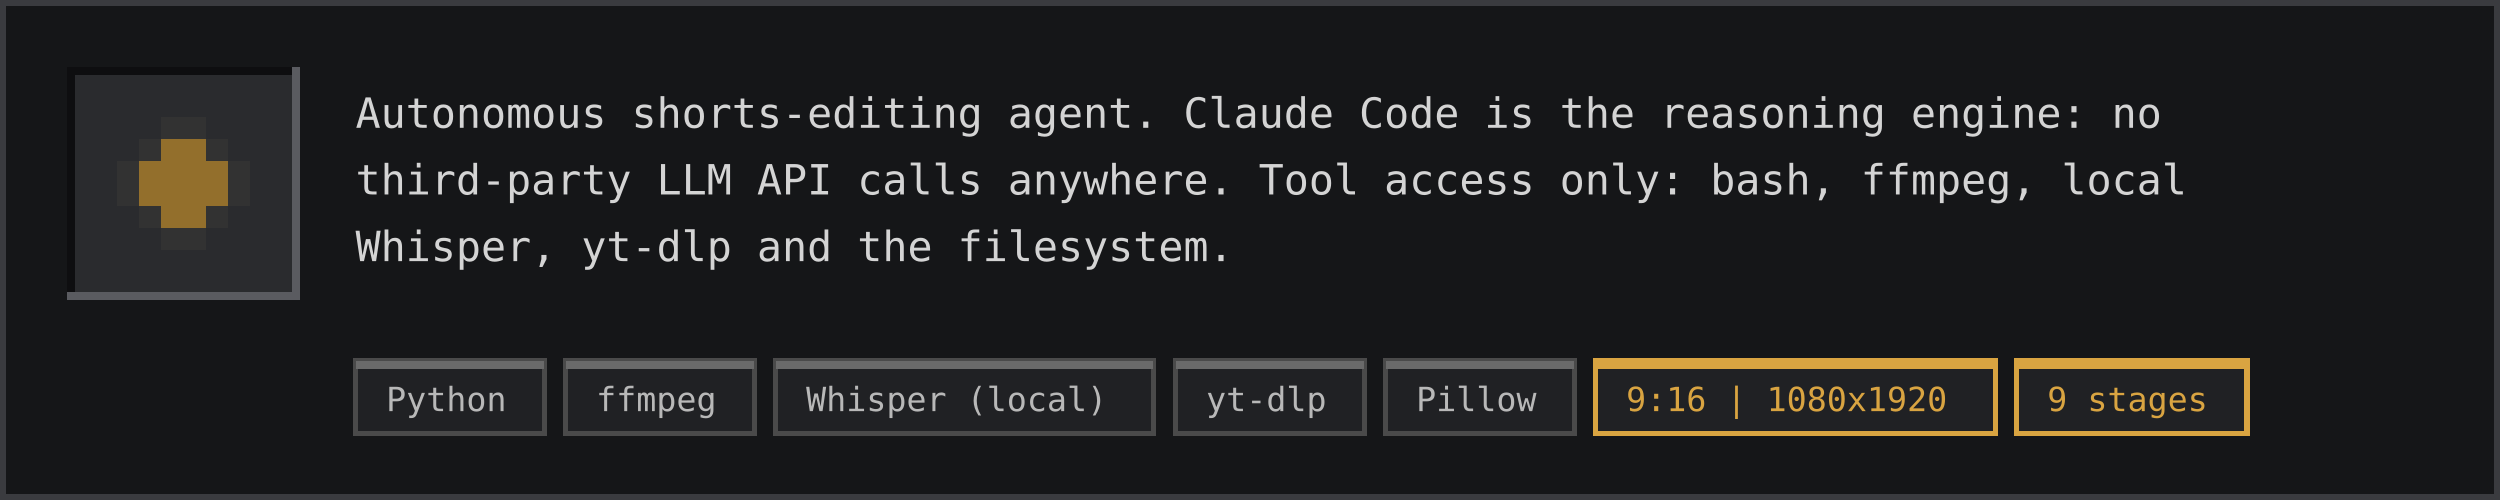
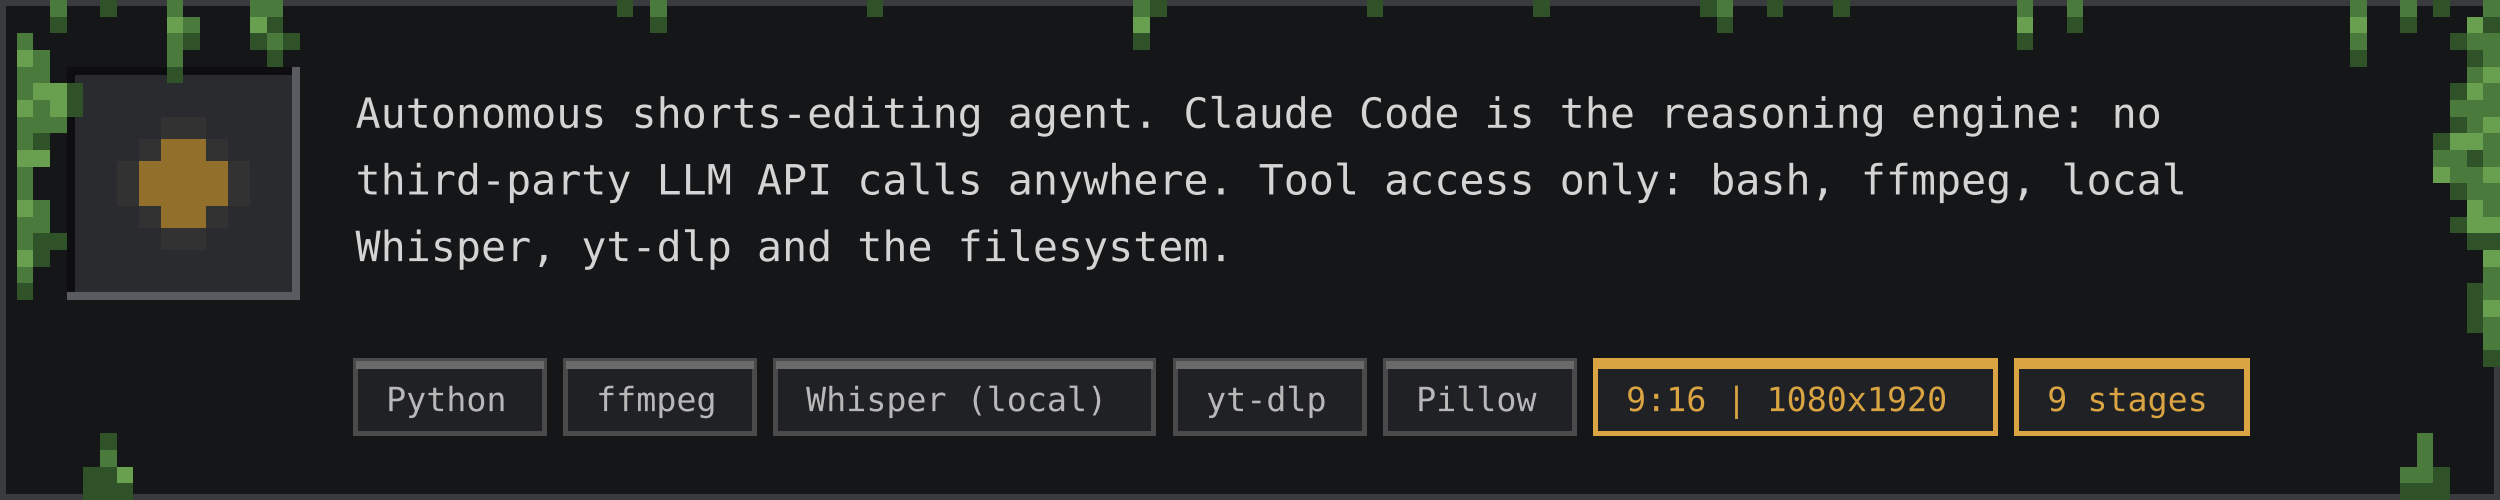
<svg xmlns="http://www.w3.org/2000/svg" width="900" height="180" viewBox="0 0 900 180" shape-rendering="crispEdges" role="img" aria-label="Autonomous shorts-editing agent. Claude Code is the reasoning engine: no third-party LLM API calls anywhere. Tool access only: bash, ffmpeg, local Whisper, yt-dlp and the filesystem.">
  <style />
  <rect width="900" height="180" fill="#151618" />
  <rect x="1" y="1" width="898" height="178" fill="none" stroke="#3a3b3f" stroke-width="2" />
  <rect x="24" y="24" width="84" height="84" fill="#2a2b2e" />
  <rect x="24" y="24" width="84" height="3" fill="#0e0e10" />
  <rect x="24" y="24" width="3" height="84" fill="#0e0e10" />
  <rect x="24" y="105" width="84" height="3" fill="#5a5b60" />
  <rect x="105" y="24" width="3" height="84" fill="#5a5b60" />
  <path fill="#323232" d="M58 42h8v8h-8zM66 42h8v8h-8zM50 50h8v8h-8zM74 50h8v8h-8zM42 58h8v8h-8zM82 58h8v8h-8zM42 66h8v8h-8zM82 66h8v8h-8zM50 74h8v8h-8zM74 74h8v8h-8zM58 82h8v8h-8zM66 82h8v8h-8z" />
  <path fill="#936f2c" d="M58 50h8v8h-8zM66 50h8v8h-8zM50 58h8v8h-8zM58 58h8v8h-8zM66 58h8v8h-8zM74 58h8v8h-8zM50 66h8v8h-8zM58 66h8v8h-8zM66 66h8v8h-8zM74 66h8v8h-8zM58 74h8v8h-8zM66 74h8v8h-8z" />
  <text x="128" y="46" font-size="15" fill="#d4d4d4" font-family="'DejaVu Sans Mono',Consolas,'Courier New',monospace">Autonomous shorts-editing agent. Claude Code is the reasoning engine: no</text>
  <text x="128" y="70" font-size="15" fill="#d4d4d4" font-family="'DejaVu Sans Mono',Consolas,'Courier New',monospace">third-party LLM API calls anywhere. Tool access only: bash, ffmpeg, local</text>
  <text x="128" y="94" font-size="15" fill="#d4d4d4" font-family="'DejaVu Sans Mono',Consolas,'Courier New',monospace">Whisper, yt-dlp and the filesystem.</text>
  <rect x="128" y="130" width="68" height="26" fill="#202124" stroke="#4a4a4a" stroke-width="2" />
  <rect x="128" y="130" width="68" height="3" fill="#6a6a6a" />
  <text x="139" y="148" font-size="12" fill="#b8b8b8" font-family="'DejaVu Sans Mono',Consolas,'Courier New',monospace">Python</text>
  <rect x="203.6" y="130" width="68" height="26" fill="#202124" stroke="#4a4a4a" stroke-width="2" />
  <rect x="203.6" y="130" width="68" height="3" fill="#6a6a6a" />
  <text x="214.6" y="148" font-size="12" fill="#b8b8b8" font-family="'DejaVu Sans Mono',Consolas,'Courier New',monospace">ffmpeg</text>
  <rect x="279.2" y="130" width="136" height="26" fill="#202124" stroke="#4a4a4a" stroke-width="2" />
  <rect x="279.2" y="130" width="136" height="3" fill="#6a6a6a" />
  <text x="290.2" y="148" font-size="12" fill="#b8b8b8" font-family="'DejaVu Sans Mono',Consolas,'Courier New',monospace">Whisper (local)</text>
  <rect x="423.2" y="130" width="68" height="26" fill="#202124" stroke="#4a4a4a" stroke-width="2" />
  <rect x="423.2" y="130" width="68" height="3" fill="#6a6a6a" />
  <text x="434.2" y="148" font-size="12" fill="#b8b8b8" font-family="'DejaVu Sans Mono',Consolas,'Courier New',monospace">yt-dlp</text>
  <rect x="498.8" y="130" width="68" height="26" fill="#202124" stroke="#4a4a4a" stroke-width="2" />
  <rect x="498.8" y="130" width="68" height="3" fill="#6a6a6a" />
  <text x="509.8" y="148" font-size="12" fill="#b8b8b8" font-family="'DejaVu Sans Mono',Consolas,'Courier New',monospace">Pillow</text>
  <rect x="574.4" y="130" width="144" height="26" fill="#202124" stroke="#d9a441" stroke-width="2" />
  <rect x="574.4" y="130" width="144" height="3" fill="#d9a441" />
  <text x="585.4" y="148" font-size="12" fill="#d9a441" font-family="'DejaVu Sans Mono',Consolas,'Courier New',monospace">9:16 | 1080x1920</text>
  <rect x="726.0" y="130" width="83" height="26" fill="#202124" stroke="#d9a441" stroke-width="2" />
  <rect x="726.0" y="130" width="83" height="3" fill="#d9a441" />
  <text x="737.0" y="148" font-size="12" fill="#d9a441" font-family="'DejaVu Sans Mono',Consolas,'Courier New',monospace">9 stages</text>
+   <g id="vines">
+     <rect x="18" y="0" width="6" height="6" fill="#4a7a3c" />
+     <rect x="36" y="0" width="6" height="6" fill="#2f5229" />
+     <rect x="60" y="0" width="6" height="6" fill="#4a7a3c" />
+     <rect x="90" y="0" width="6" height="6" fill="#4a7a3c" />
+     <rect x="96" y="0" width="6" height="6" fill="#4a7a3c" />
+     <rect x="222" y="0" width="6" height="6" fill="#2f5229" />
+     <rect x="234" y="0" width="6" height="6" fill="#4a7a3c" />
+     <rect x="312" y="0" width="6" height="6" fill="#2f5229" />
+     <rect x="408" y="0" width="6" height="6" fill="#4a7a3c" />
+     <rect x="414" y="0" width="6" height="6" fill="#2f5229" />
+     <rect x="492" y="0" width="6" height="6" fill="#2f5229" />
+     <rect x="552" y="0" width="6" height="6" fill="#2f5229" />
+     <rect x="612" y="0" width="6" height="6" fill="#2f5229" />
+     <rect x="618" y="0" width="6" height="6" fill="#4a7a3c" />
+     <rect x="636" y="0" width="6" height="6" fill="#2f5229" />
+     <rect x="660" y="0" width="6" height="6" fill="#2f5229" />
+     <rect x="726" y="0" width="6" height="6" fill="#4a7a3c" />
+     <rect x="744" y="0" width="6" height="6" fill="#4a7a3c" />
+     <rect x="846" y="0" width="6" height="6" fill="#4a7a3c" />
+     <rect x="864" y="0" width="6" height="6" fill="#4a7a3c" />
+     <rect x="876" y="0" width="6" height="6" fill="#2f5229" />
+     <rect x="894" y="0" width="6" height="6" fill="#4a7a3c" />
+     <rect x="18" y="6" width="6" height="6" fill="#2f5229" />
+     <rect x="60" y="6" width="6" height="6" fill="#69a04f" />
+     <rect x="66" y="6" width="6" height="6" fill="#4a7a3c" />
+     <rect x="90" y="6" width="6" height="6" fill="#69a04f" />
+     <rect x="96" y="6" width="6" height="6" fill="#2f5229" />
+     <rect x="234" y="6" width="6" height="6" fill="#2f5229" />
+     <rect x="408" y="6" width="6" height="6" fill="#69a04f" />
+     <rect x="618" y="6" width="6" height="6" fill="#2f5229" />
+     <rect x="726" y="6" width="6" height="6" fill="#69a04f" />
+     <rect x="744" y="6" width="6" height="6" fill="#2f5229" />
+     <rect x="846" y="6" width="6" height="6" fill="#69a04f" />
+     <rect x="864" y="6" width="6" height="6" fill="#2f5229" />
+     <rect x="888" y="6" width="6" height="6" fill="#69a04f" />
+     <rect x="894" y="6" width="6" height="6" fill="#2f5229" />
+     <rect x="6" y="12" width="6" height="6" fill="#4a7a3c" />
+     <rect x="60" y="12" width="6" height="6" fill="#4a7a3c" />
+     <rect x="66" y="12" width="6" height="6" fill="#2f5229" />
+     <rect x="90" y="12" width="6" height="6" fill="#2f5229" />
+     <rect x="96" y="12" width="6" height="6" fill="#4a7a3c" />
+     <rect x="102" y="12" width="6" height="6" fill="#2f5229" />
+     <rect x="408" y="12" width="6" height="6" fill="#2f5229" />
+     <rect x="726" y="12" width="6" height="6" fill="#2f5229" />
+     <rect x="846" y="12" width="6" height="6" fill="#4a7a3c" />
+     <rect x="882" y="12" width="6" height="6" fill="#2f5229" />
+     <rect x="888" y="12" width="6" height="6" fill="#4a7a3c" />
+     <rect x="894" y="12" width="6" height="6" fill="#4a7a3c" />
+     <rect x="6" y="18" width="6" height="6" fill="#69a04f" />
+     <rect x="12" y="18" width="6" height="6" fill="#4a7a3c" />
+     <rect x="60" y="18" width="6" height="6" fill="#4a7a3c" />
+     <rect x="96" y="18" width="6" height="6" fill="#2f5229" />
+     <rect x="846" y="18" width="6" height="6" fill="#2f5229" />
+     <rect x="888" y="18" width="6" height="6" fill="#2f5229" />
+     <rect x="894" y="18" width="6" height="6" fill="#4a7a3c" />
+     <rect x="6" y="24" width="6" height="6" fill="#4a7a3c" />
+     <rect x="12" y="24" width="6" height="6" fill="#4a7a3c" />
+     <rect x="60" y="24" width="6" height="6" fill="#2f5229" />
+     <rect x="888" y="24" width="6" height="6" fill="#4a7a3c" />
+     <rect x="894" y="24" width="6" height="6" fill="#69a04f" />
+     <rect x="6" y="30" width="6" height="6" fill="#4a7a3c" />
+     <rect x="12" y="30" width="6" height="6" fill="#69a04f" />
+     <rect x="18" y="30" width="6" height="6" fill="#69a04f" />
+     <rect x="24" y="30" width="6" height="6" fill="#2f5229" />
+     <rect x="882" y="30" width="6" height="6" fill="#2f5229" />
+     <rect x="888" y="30" width="6" height="6" fill="#69a04f" />
+     <rect x="894" y="30" width="6" height="6" fill="#4a7a3c" />
+     <rect x="6" y="36" width="6" height="6" fill="#69a04f" />
+     <rect x="12" y="36" width="6" height="6" fill="#4a7a3c" />
+     <rect x="18" y="36" width="6" height="6" fill="#69a04f" />
+     <rect x="24" y="36" width="6" height="6" fill="#2f5229" />
+     <rect x="882" y="36" width="6" height="6" fill="#4a7a3c" />
+     <rect x="888" y="36" width="6" height="6" fill="#4a7a3c" />
+     <rect x="894" y="36" width="6" height="6" fill="#4a7a3c" />
+     <rect x="6" y="42" width="6" height="6" fill="#4a7a3c" />
+     <rect x="12" y="42" width="6" height="6" fill="#4a7a3c" />
+     <rect x="18" y="42" width="6" height="6" fill="#4a7a3c" />
+     <rect x="882" y="42" width="6" height="6" fill="#2f5229" />
+     <rect x="888" y="42" width="6" height="6" fill="#4a7a3c" />
+     <rect x="894" y="42" width="6" height="6" fill="#69a04f" />
+     <rect x="6" y="48" width="6" height="6" fill="#4a7a3c" />
+     <rect x="12" y="48" width="6" height="6" fill="#2f5229" />
+     <rect x="876" y="48" width="6" height="6" fill="#2f5229" />
+     <rect x="882" y="48" width="6" height="6" fill="#69a04f" />
+     <rect x="888" y="48" width="6" height="6" fill="#69a04f" />
+     <rect x="894" y="48" width="6" height="6" fill="#4a7a3c" />
+     <rect x="6" y="54" width="6" height="6" fill="#69a04f" />
+     <rect x="12" y="54" width="6" height="6" fill="#69a04f" />
+     <rect x="876" y="54" width="6" height="6" fill="#4a7a3c" />
+     <rect x="882" y="54" width="6" height="6" fill="#4a7a3c" />
+     <rect x="888" y="54" width="6" height="6" fill="#2f5229" />
+     <rect x="894" y="54" width="6" height="6" fill="#4a7a3c" />
+     <rect x="6" y="60" width="6" height="6" fill="#4a7a3c" />
+     <rect x="876" y="60" width="6" height="6" fill="#69a04f" />
+     <rect x="882" y="60" width="6" height="6" fill="#4a7a3c" />
+     <rect x="888" y="60" width="6" height="6" fill="#4a7a3c" />
+     <rect x="894" y="60" width="6" height="6" fill="#69a04f" />
+     <rect x="6" y="66" width="6" height="6" fill="#4a7a3c" />
+     <rect x="882" y="66" width="6" height="6" fill="#2f5229" />
+     <rect x="888" y="66" width="6" height="6" fill="#4a7a3c" />
+     <rect x="894" y="66" width="6" height="6" fill="#4a7a3c" />
+     <rect x="6" y="72" width="6" height="6" fill="#69a04f" />
+     <rect x="12" y="72" width="6" height="6" fill="#4a7a3c" />
+     <rect x="888" y="72" width="6" height="6" fill="#69a04f" />
+     <rect x="894" y="72" width="6" height="6" fill="#4a7a3c" />
+     <rect x="6" y="78" width="6" height="6" fill="#4a7a3c" />
+     <rect x="12" y="78" width="6" height="6" fill="#4a7a3c" />
+     <rect x="882" y="78" width="6" height="6" fill="#2f5229" />
+     <rect x="888" y="78" width="6" height="6" fill="#69a04f" />
+     <rect x="894" y="78" width="6" height="6" fill="#69a04f" />
+     <rect x="6" y="84" width="6" height="6" fill="#4a7a3c" />
+     <rect x="12" y="84" width="6" height="6" fill="#2f5229" />
+     <rect x="18" y="84" width="6" height="6" fill="#2f5229" />
+     <rect x="888" y="84" width="6" height="6" fill="#2f5229" />
+     <rect x="894" y="84" width="6" height="6" fill="#2f5229" />
+     <rect x="6" y="90" width="6" height="6" fill="#69a04f" />
+     <rect x="12" y="90" width="6" height="6" fill="#2f5229" />
+     <rect x="894" y="90" width="6" height="6" fill="#69a04f" />
+     <rect x="6" y="96" width="6" height="6" fill="#4a7a3c" />
+     <rect x="894" y="96" width="6" height="6" fill="#4a7a3c" />
+     <rect x="6" y="102" width="6" height="6" fill="#2f5229" />
+     <rect x="888" y="102" width="6" height="6" fill="#2f5229" />
+     <rect x="894" y="102" width="6" height="6" fill="#4a7a3c" />
+     <rect x="888" y="108" width="6" height="6" fill="#2f5229" />
+     <rect x="894" y="108" width="6" height="6" fill="#69a04f" />
+     <rect x="888" y="114" width="6" height="6" fill="#2f5229" />
+     <rect x="894" y="114" width="6" height="6" fill="#4a7a3c" />
+     <rect x="894" y="120" width="6" height="6" fill="#4a7a3c" />
+     <rect x="894" y="126" width="6" height="6" fill="#2f5229" />
+     <rect x="36" y="156" width="6" height="6" fill="#2f5229" />
+     <rect x="870" y="156" width="6" height="6" fill="#4a7a3c" />
+     <rect x="36" y="162" width="6" height="6" fill="#4a7a3c" />
+     <rect x="870" y="162" width="6" height="6" fill="#4a7a3c" />
+     <rect x="30" y="168" width="6" height="6" fill="#2f5229" />
+     <rect x="36" y="168" width="6" height="6" fill="#2f5229" />
+     <rect x="42" y="168" width="6" height="6" fill="#69a04f" />
+     <rect x="864" y="168" width="6" height="6" fill="#4a7a3c" />
+     <rect x="870" y="168" width="6" height="6" fill="#4a7a3c" />
+     <rect x="876" y="168" width="6" height="6" fill="#2f5229" />
+     <rect x="30" y="174" width="6" height="6" fill="#2f5229" />
+     <rect x="36" y="174" width="6" height="6" fill="#2f5229" />
+     <rect x="42" y="174" width="6" height="6" fill="#2f5229" />
+     <rect x="864" y="174" width="6" height="6" fill="#2f5229" />
+     <rect x="870" y="174" width="6" height="6" fill="#2f5229" />
+     <rect x="876" y="174" width="6" height="6" fill="#2f5229" />
+   </g>
</svg>
